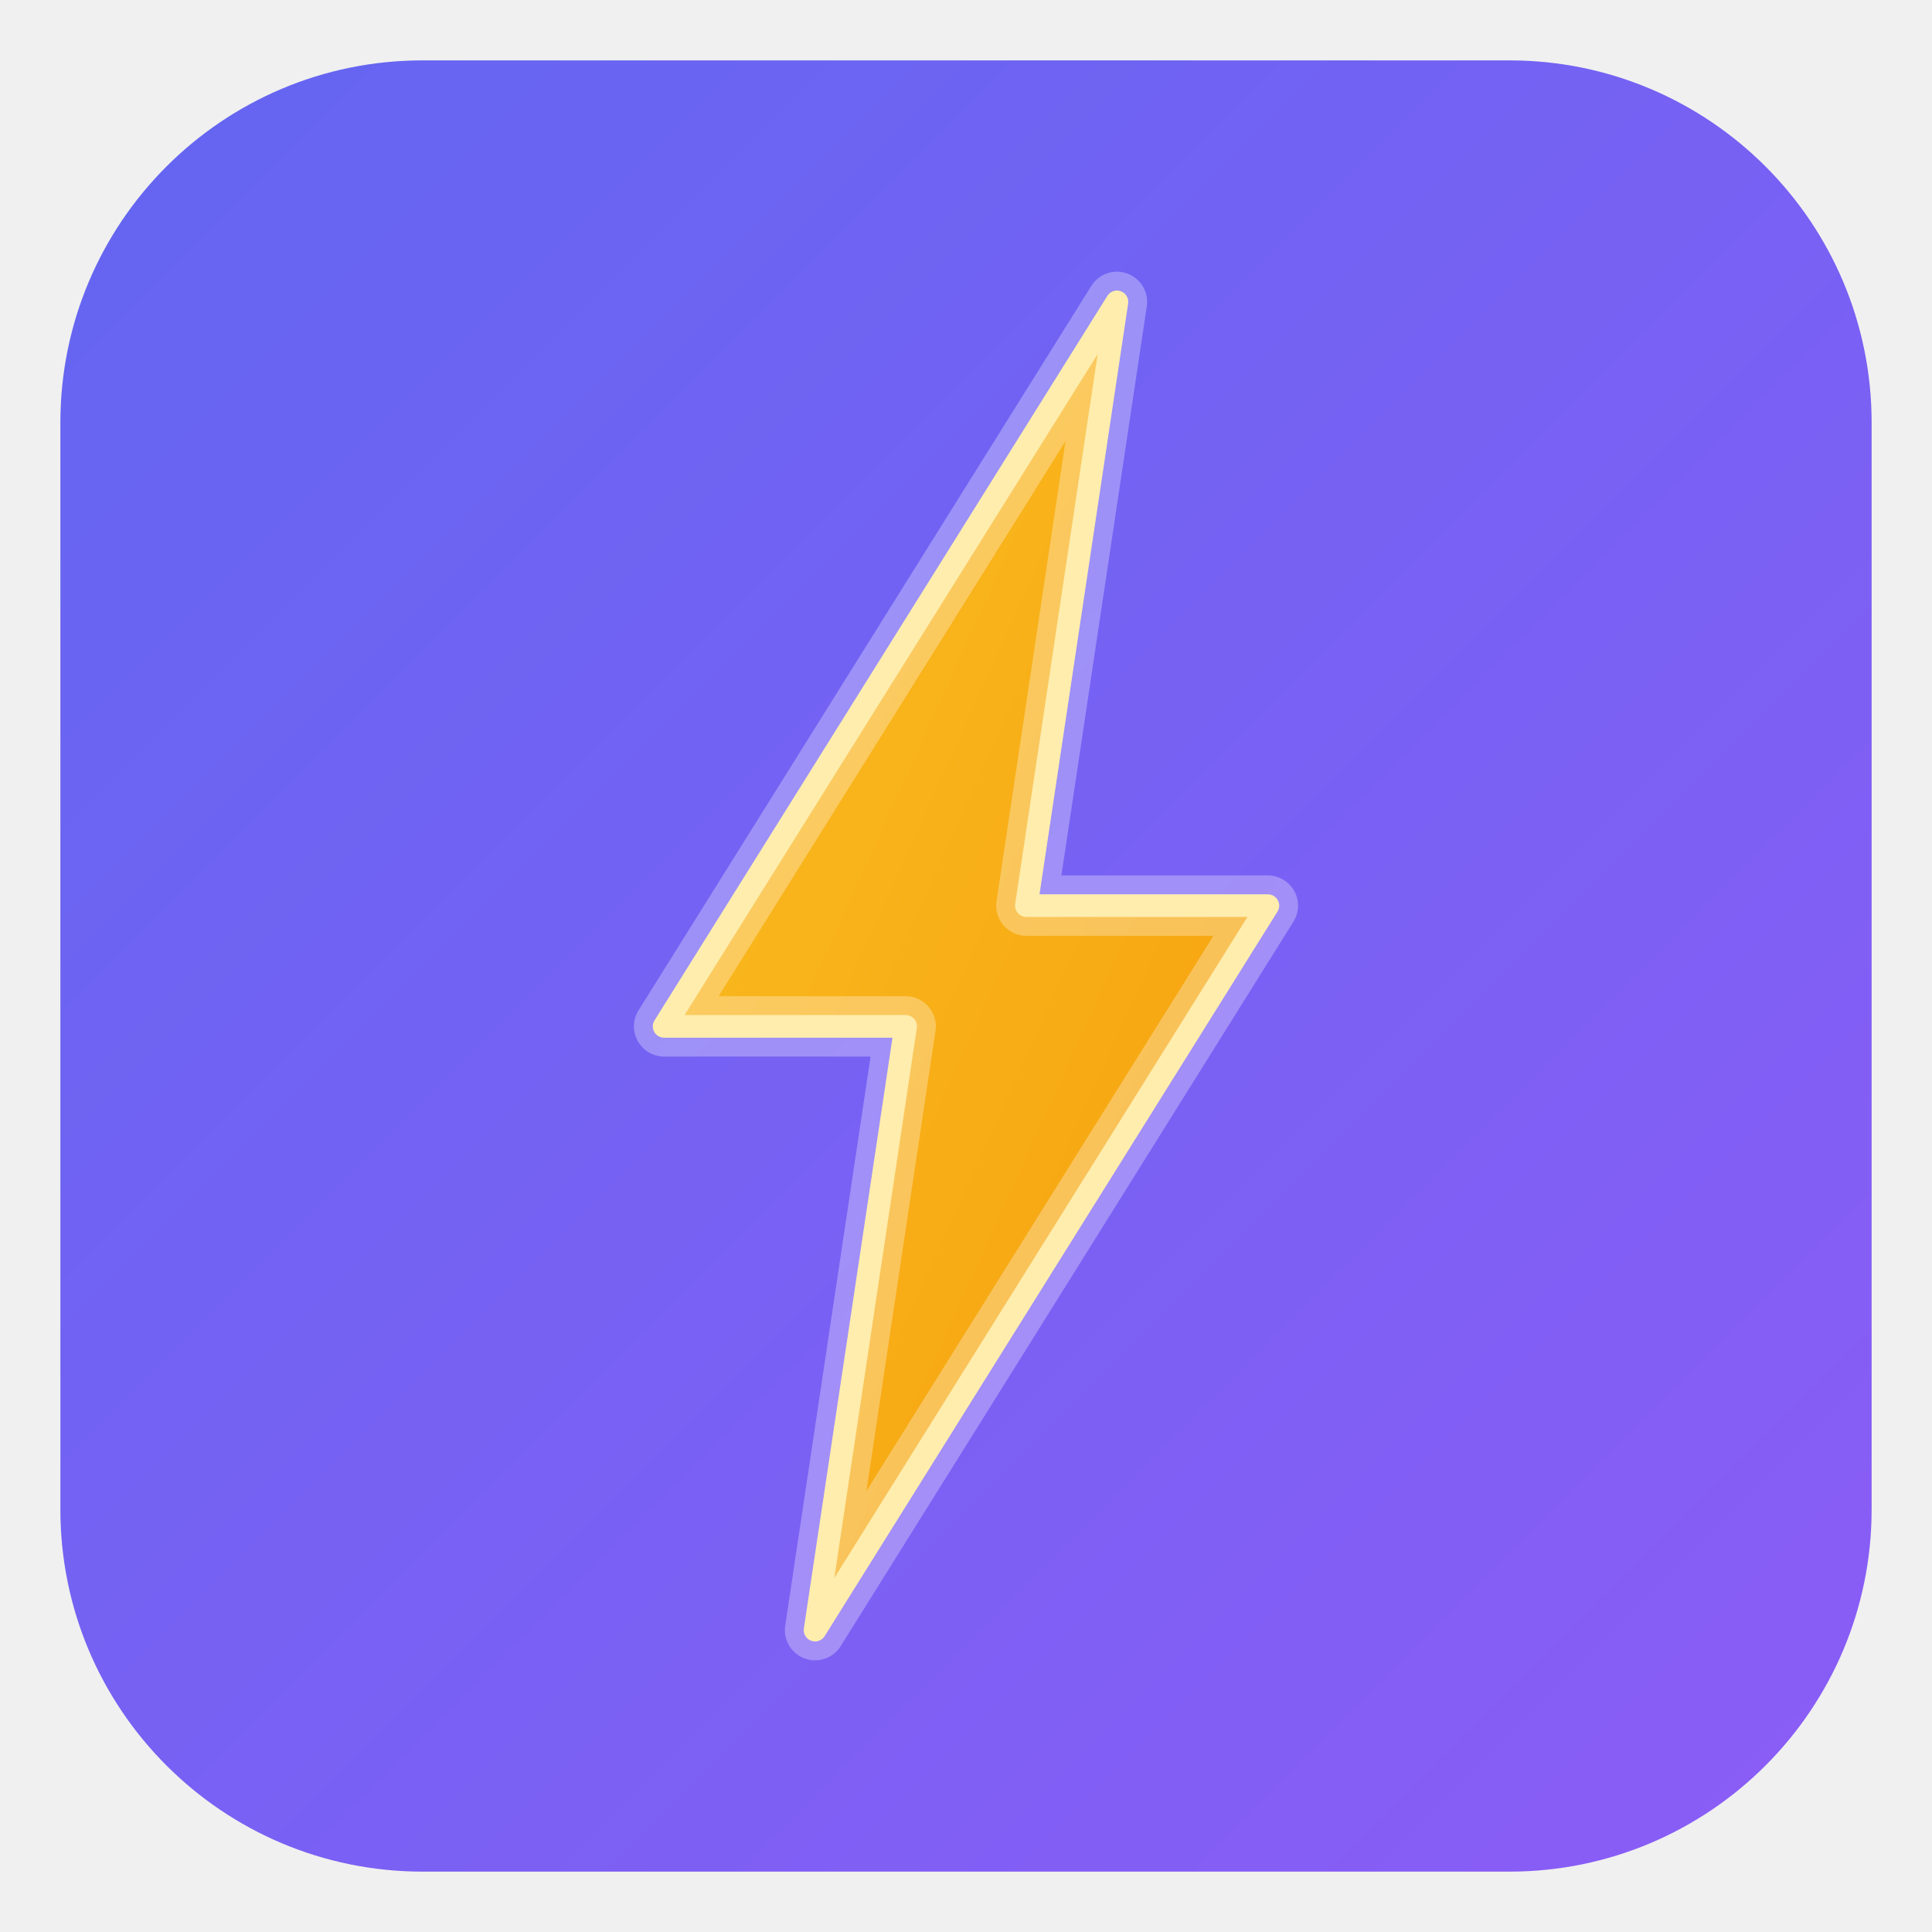
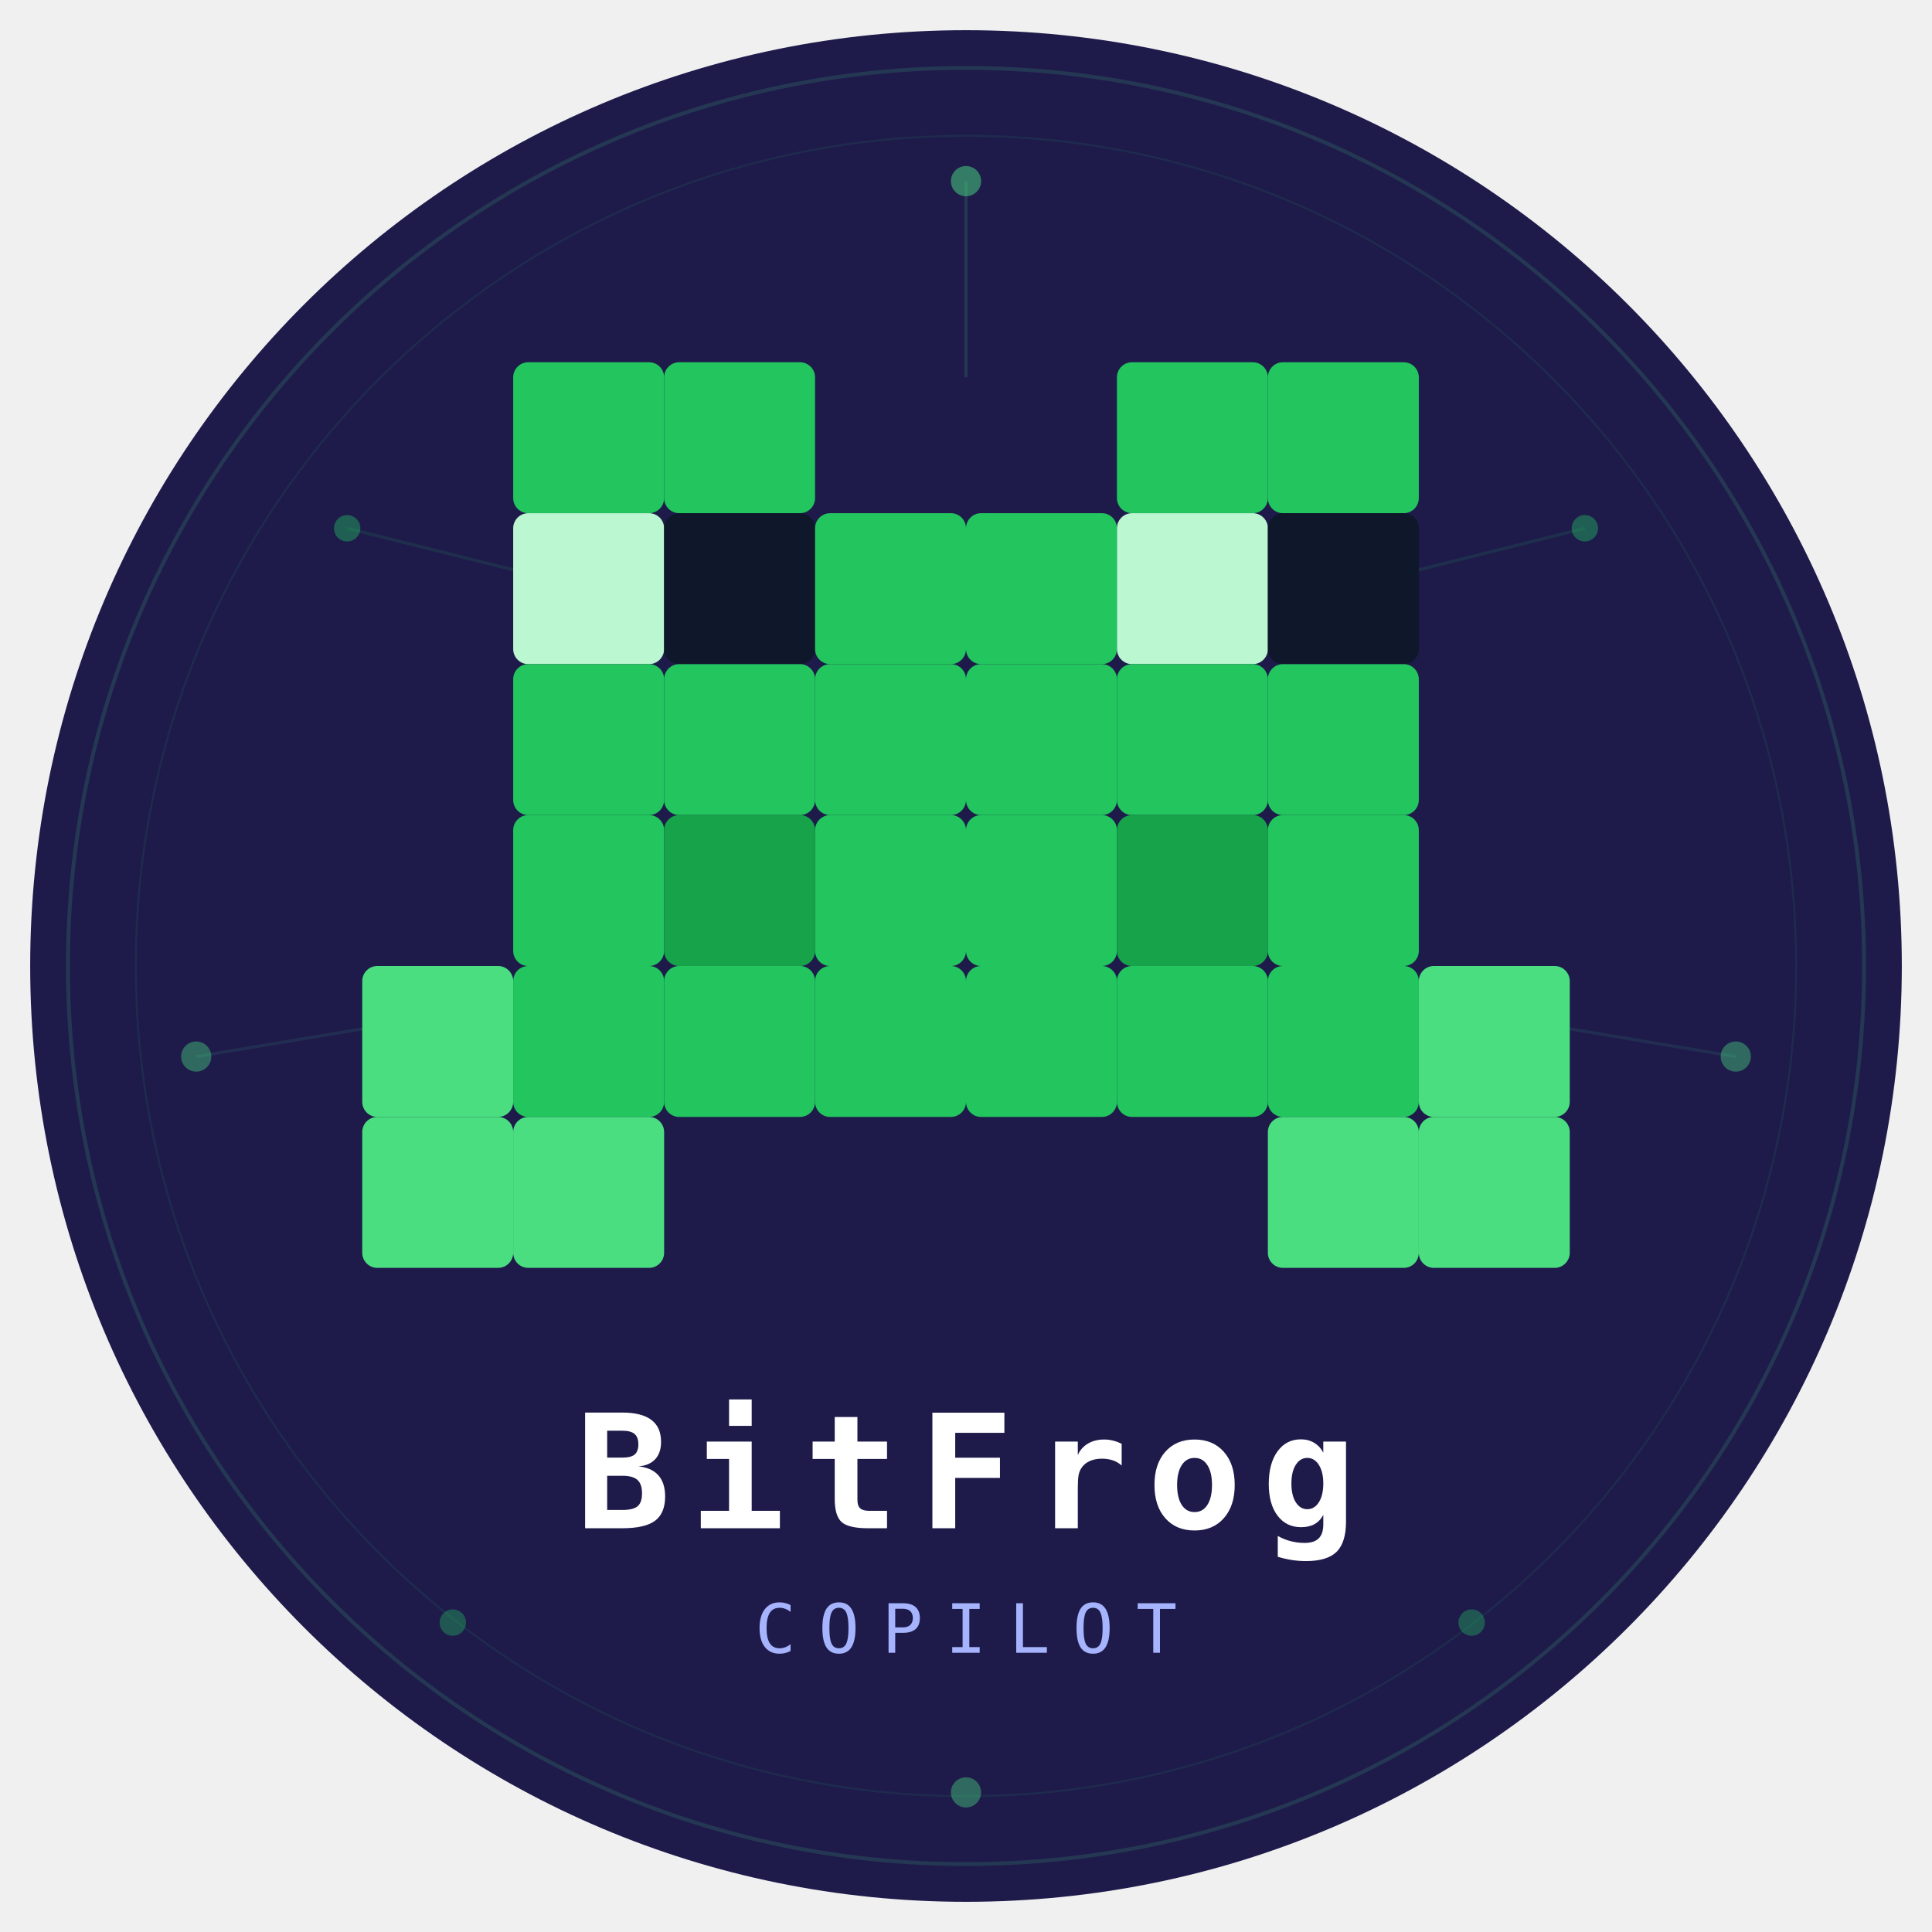
- <svg xmlns="http://www.w3.org/2000/svg" viewBox="0 0 256 256" width="256" height="256">
-   <defs>
-     <linearGradient id="bg" x1="0%" y1="0%" x2="100%" y2="100%">
-       <stop offset="0%" style="stop-color:#6366f1;stop-opacity:1" />
-       <stop offset="100%" style="stop-color:#8b5cf6;stop-opacity:1" />
-     </linearGradient>
-     <linearGradient id="bolt" x1="0%" y1="0%" x2="100%" y2="100%">
-       <stop offset="0%" style="stop-color:#fbbf24;stop-opacity:1" />
-       <stop offset="100%" style="stop-color:#f59e0b;stop-opacity:1" />
-     </linearGradient>
-   </defs>
-   <rect x="8" y="8" width="240" height="240" rx="48" ry="48" fill="url(#bg)" />
-   <path d="M 148 40 L 88 136 L 120 136 L 108 216 L 168 120 L 136 120 Z" fill="url(#bolt)" stroke="#fde68a" stroke-width="3" stroke-linejoin="round" />
-   <path d="M 148 40 L 88 136 L 120 136 L 108 216 L 168 120 L 136 120 Z" fill="none" stroke="rgba(255,255,255,0.3)" stroke-width="8" stroke-linejoin="round" />
+ <svg xmlns="http://www.w3.org/2000/svg" viewBox="0 0 512 512">
+   <circle cx="256" cy="256" r="248" fill="#1e1b4b" />
+   <circle cx="256" cy="256" r="238" fill="none" stroke="#4ade80" stroke-width="1" opacity="0.15" />
+   <circle cx="256" cy="256" r="220" fill="none" stroke="#22c55e" stroke-width="0.5" opacity="0.1" />
+   <circle cx="256" cy="48" r="4" fill="#4ade80" opacity="0.5" />
+   <circle cx="420" cy="140" r="3.5" fill="#22c55e" opacity="0.4" />
+   <circle cx="460" cy="280" r="4" fill="#4ade80" opacity="0.4" />
+   <circle cx="390" cy="430" r="3.5" fill="#22c55e" opacity="0.35" />
+   <circle cx="256" cy="475" r="4" fill="#4ade80" opacity="0.4" />
+   <circle cx="120" cy="430" r="3.5" fill="#22c55e" opacity="0.35" />
+   <circle cx="52" cy="280" r="4" fill="#4ade80" opacity="0.4" />
+   <circle cx="92" cy="140" r="3.5" fill="#22c55e" opacity="0.4" />
+   <line x1="256" y1="48" x2="256" y2="100" stroke="#4ade80" stroke-width="0.8" opacity="0.15" />
+   <line x1="420" y1="140" x2="360" y2="155" stroke="#22c55e" stroke-width="0.8" opacity="0.12" />
+   <line x1="92" y1="140" x2="152" y2="155" stroke="#22c55e" stroke-width="0.8" opacity="0.12" />
+   <line x1="460" y1="280" x2="400" y2="270" stroke="#4ade80" stroke-width="0.8" opacity="0.1" />
+   <line x1="52" y1="280" x2="112" y2="270" stroke="#4ade80" stroke-width="0.8" opacity="0.1" />
+   <rect x="136" y="96" width="40" height="40" rx="4" fill="#22c55e" />
+   <rect x="176" y="96" width="40" height="40" rx="4" fill="#22c55e" />
+   <rect x="296" y="96" width="40" height="40" rx="4" fill="#22c55e" />
+   <rect x="336" y="96" width="40" height="40" rx="4" fill="#22c55e" />
+   <rect x="136" y="136" width="40" height="40" rx="4" fill="#bbf7d0" />
+   <rect x="176" y="136" width="40" height="40" rx="4" fill="#0f172a" />
+   <rect x="216" y="136" width="40" height="40" rx="4" fill="#22c55e" />
+   <rect x="256" y="136" width="40" height="40" rx="4" fill="#22c55e" />
+   <rect x="296" y="136" width="40" height="40" rx="4" fill="#bbf7d0" />
+   <rect x="336" y="136" width="40" height="40" rx="4" fill="#0f172a" />
+   <rect x="136" y="176" width="40" height="40" rx="4" fill="#22c55e" />
+   <rect x="176" y="176" width="40" height="40" rx="4" fill="#22c55e" />
+   <rect x="216" y="176" width="40" height="40" rx="4" fill="#22c55e" />
+   <rect x="256" y="176" width="40" height="40" rx="4" fill="#22c55e" />
+   <rect x="296" y="176" width="40" height="40" rx="4" fill="#22c55e" />
+   <rect x="336" y="176" width="40" height="40" rx="4" fill="#22c55e" />
+   <rect x="136" y="216" width="40" height="40" rx="4" fill="#22c55e" />
+   <rect x="176" y="216" width="40" height="40" rx="4" fill="#16a34a" />
+   <rect x="216" y="216" width="40" height="40" rx="4" fill="#22c55e" />
+   <rect x="256" y="216" width="40" height="40" rx="4" fill="#22c55e" />
+   <rect x="296" y="216" width="40" height="40" rx="4" fill="#16a34a" />
+   <rect x="336" y="216" width="40" height="40" rx="4" fill="#22c55e" />
+   <rect x="96" y="256" width="40" height="40" rx="4" fill="#4ade80" />
+   <rect x="136" y="256" width="40" height="40" rx="4" fill="#22c55e" />
+   <rect x="176" y="256" width="40" height="40" rx="4" fill="#22c55e" />
+   <rect x="216" y="256" width="40" height="40" rx="4" fill="#22c55e" />
+   <rect x="256" y="256" width="40" height="40" rx="4" fill="#22c55e" />
+   <rect x="296" y="256" width="40" height="40" rx="4" fill="#22c55e" />
+   <rect x="336" y="256" width="40" height="40" rx="4" fill="#22c55e" />
+   <rect x="376" y="256" width="40" height="40" rx="4" fill="#4ade80" />
+   <rect x="96" y="296" width="40" height="40" rx="4" fill="#4ade80" />
+   <rect x="136" y="296" width="40" height="40" rx="4" fill="#4ade80" />
+   <rect x="336" y="296" width="40" height="40" rx="4" fill="#4ade80" />
+   <rect x="376" y="296" width="40" height="40" rx="4" fill="#4ade80" />
+   <text x="256" y="405" font-family="ui-monospace, 'SF Mono', monospace" font-size="42" font-weight="800" fill="#ffffff" text-anchor="middle" letter-spacing="5">BitFrog</text>
+   <text x="256" y="438" font-family="ui-monospace, 'SF Mono', monospace" font-size="18" font-weight="400" fill="#a5b4fc" text-anchor="middle" letter-spacing="6">COPILOT</text>
</svg>
